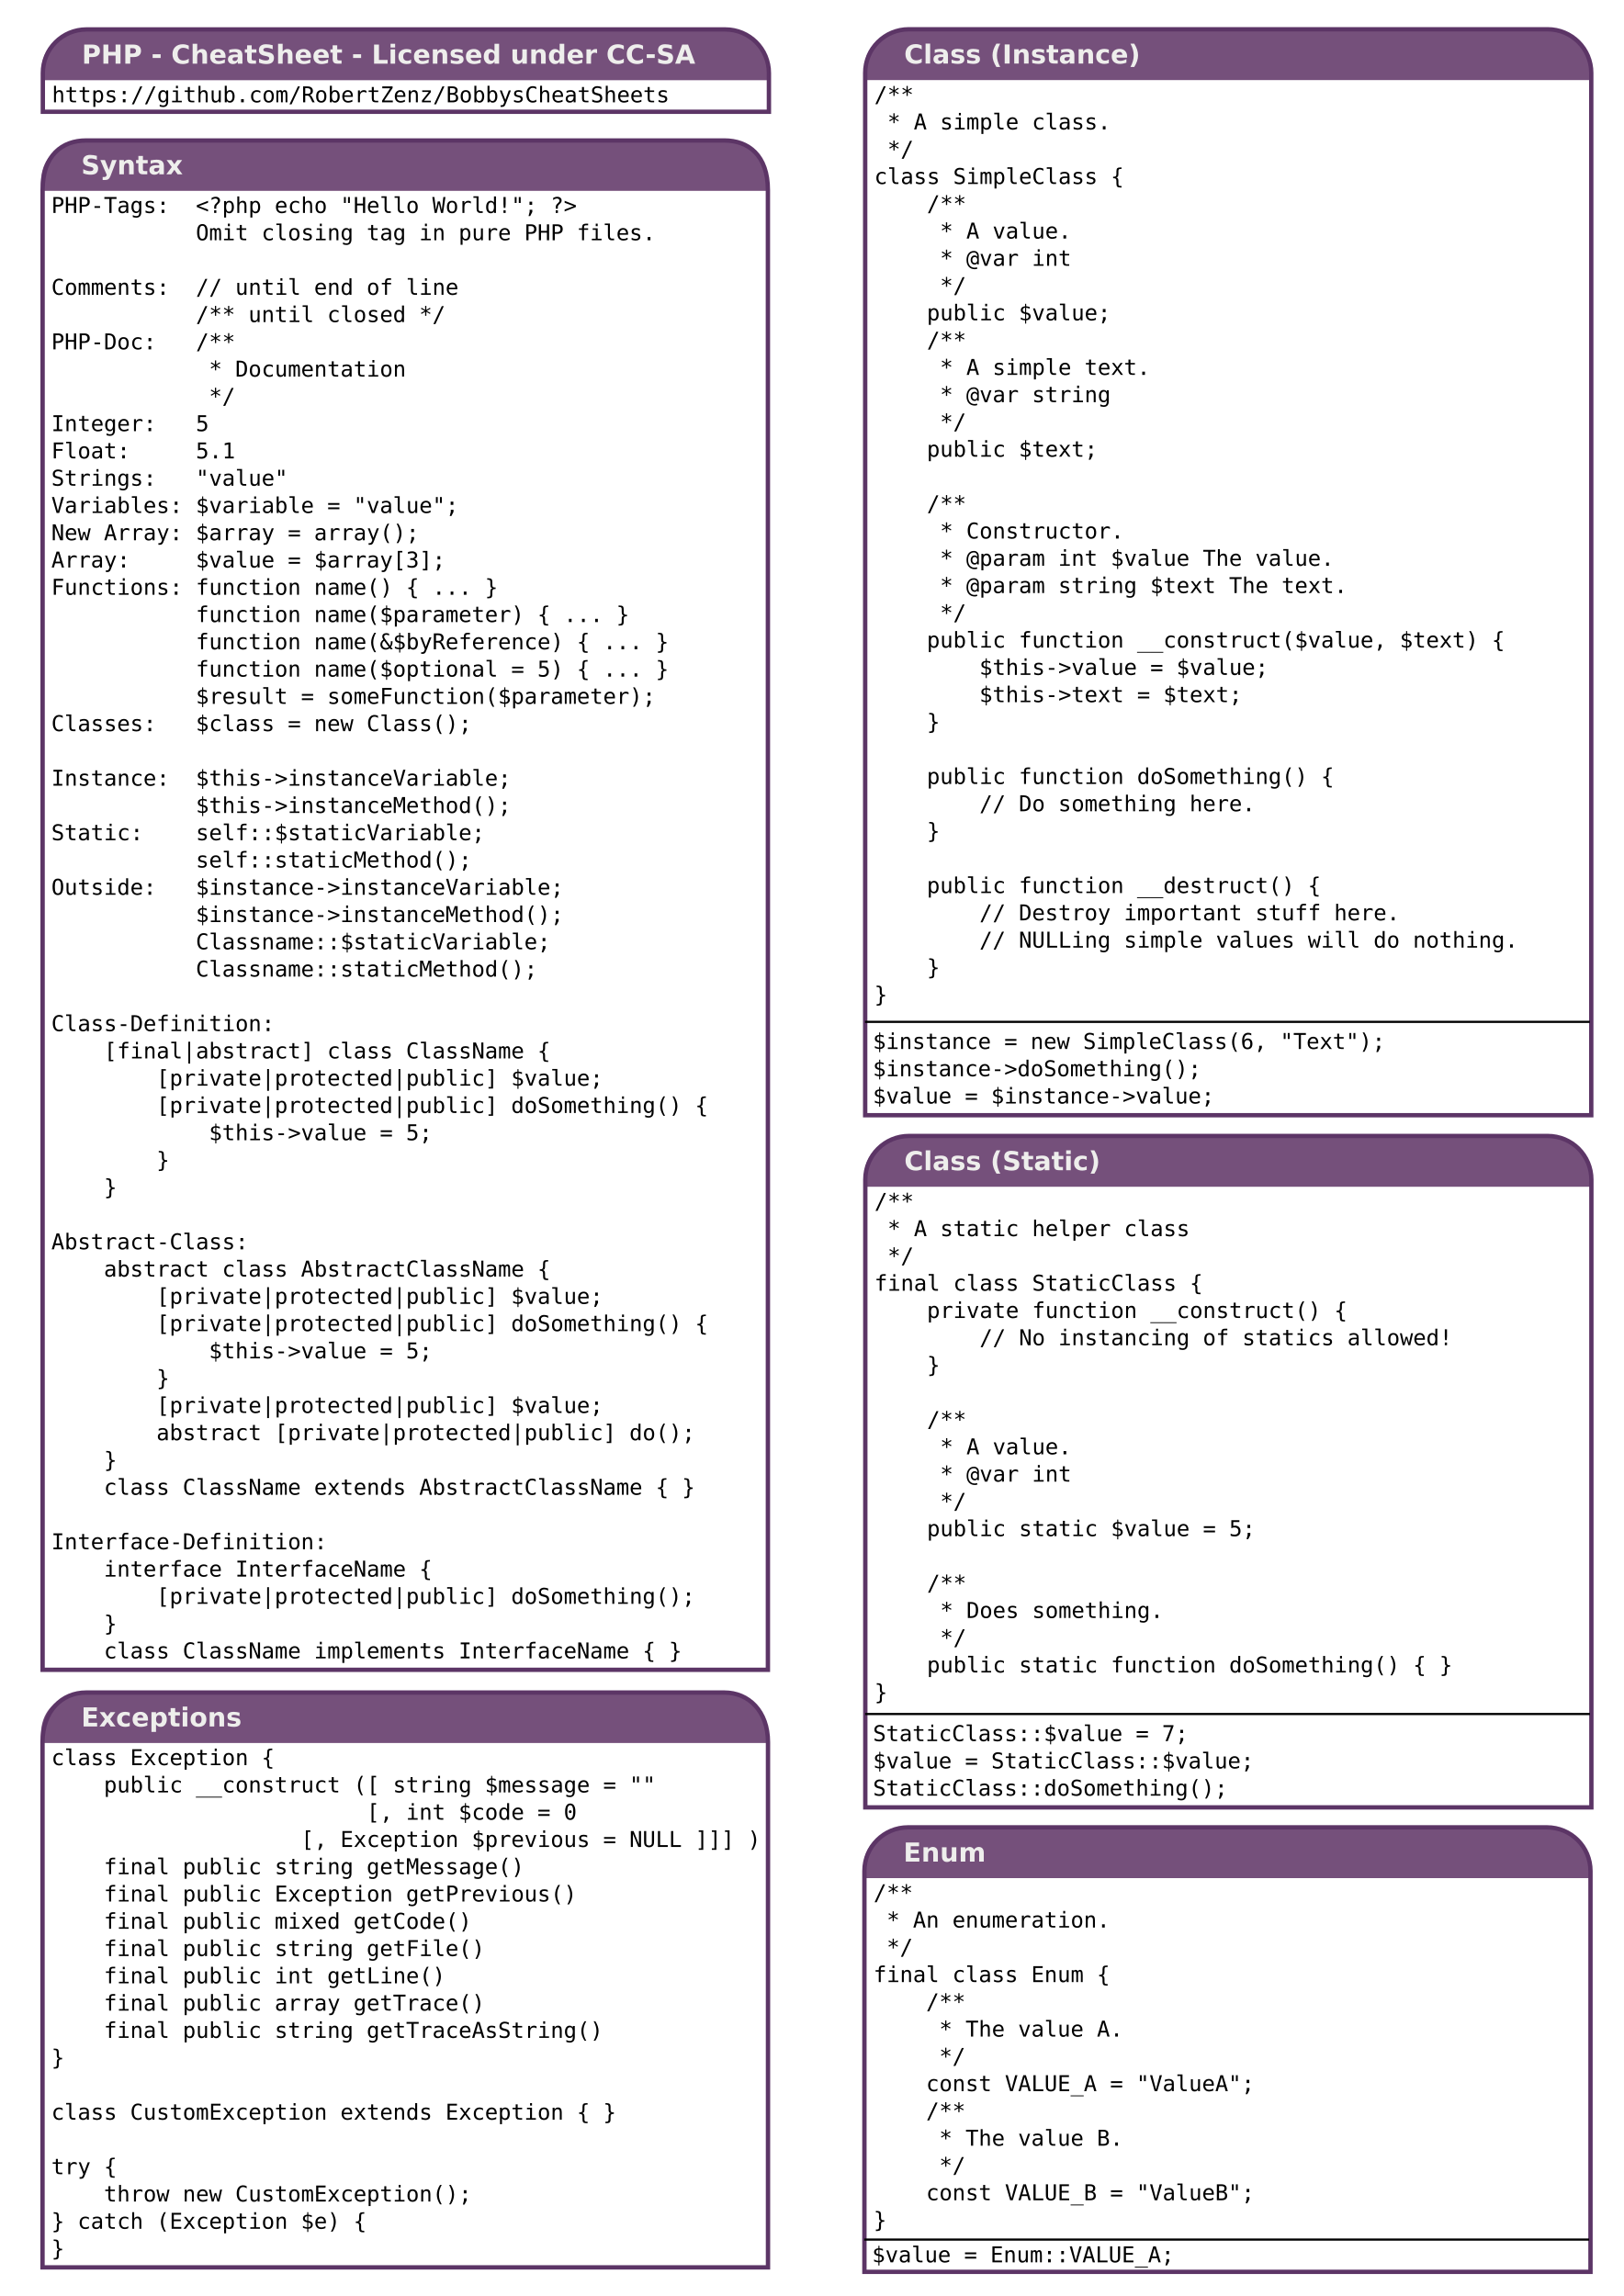
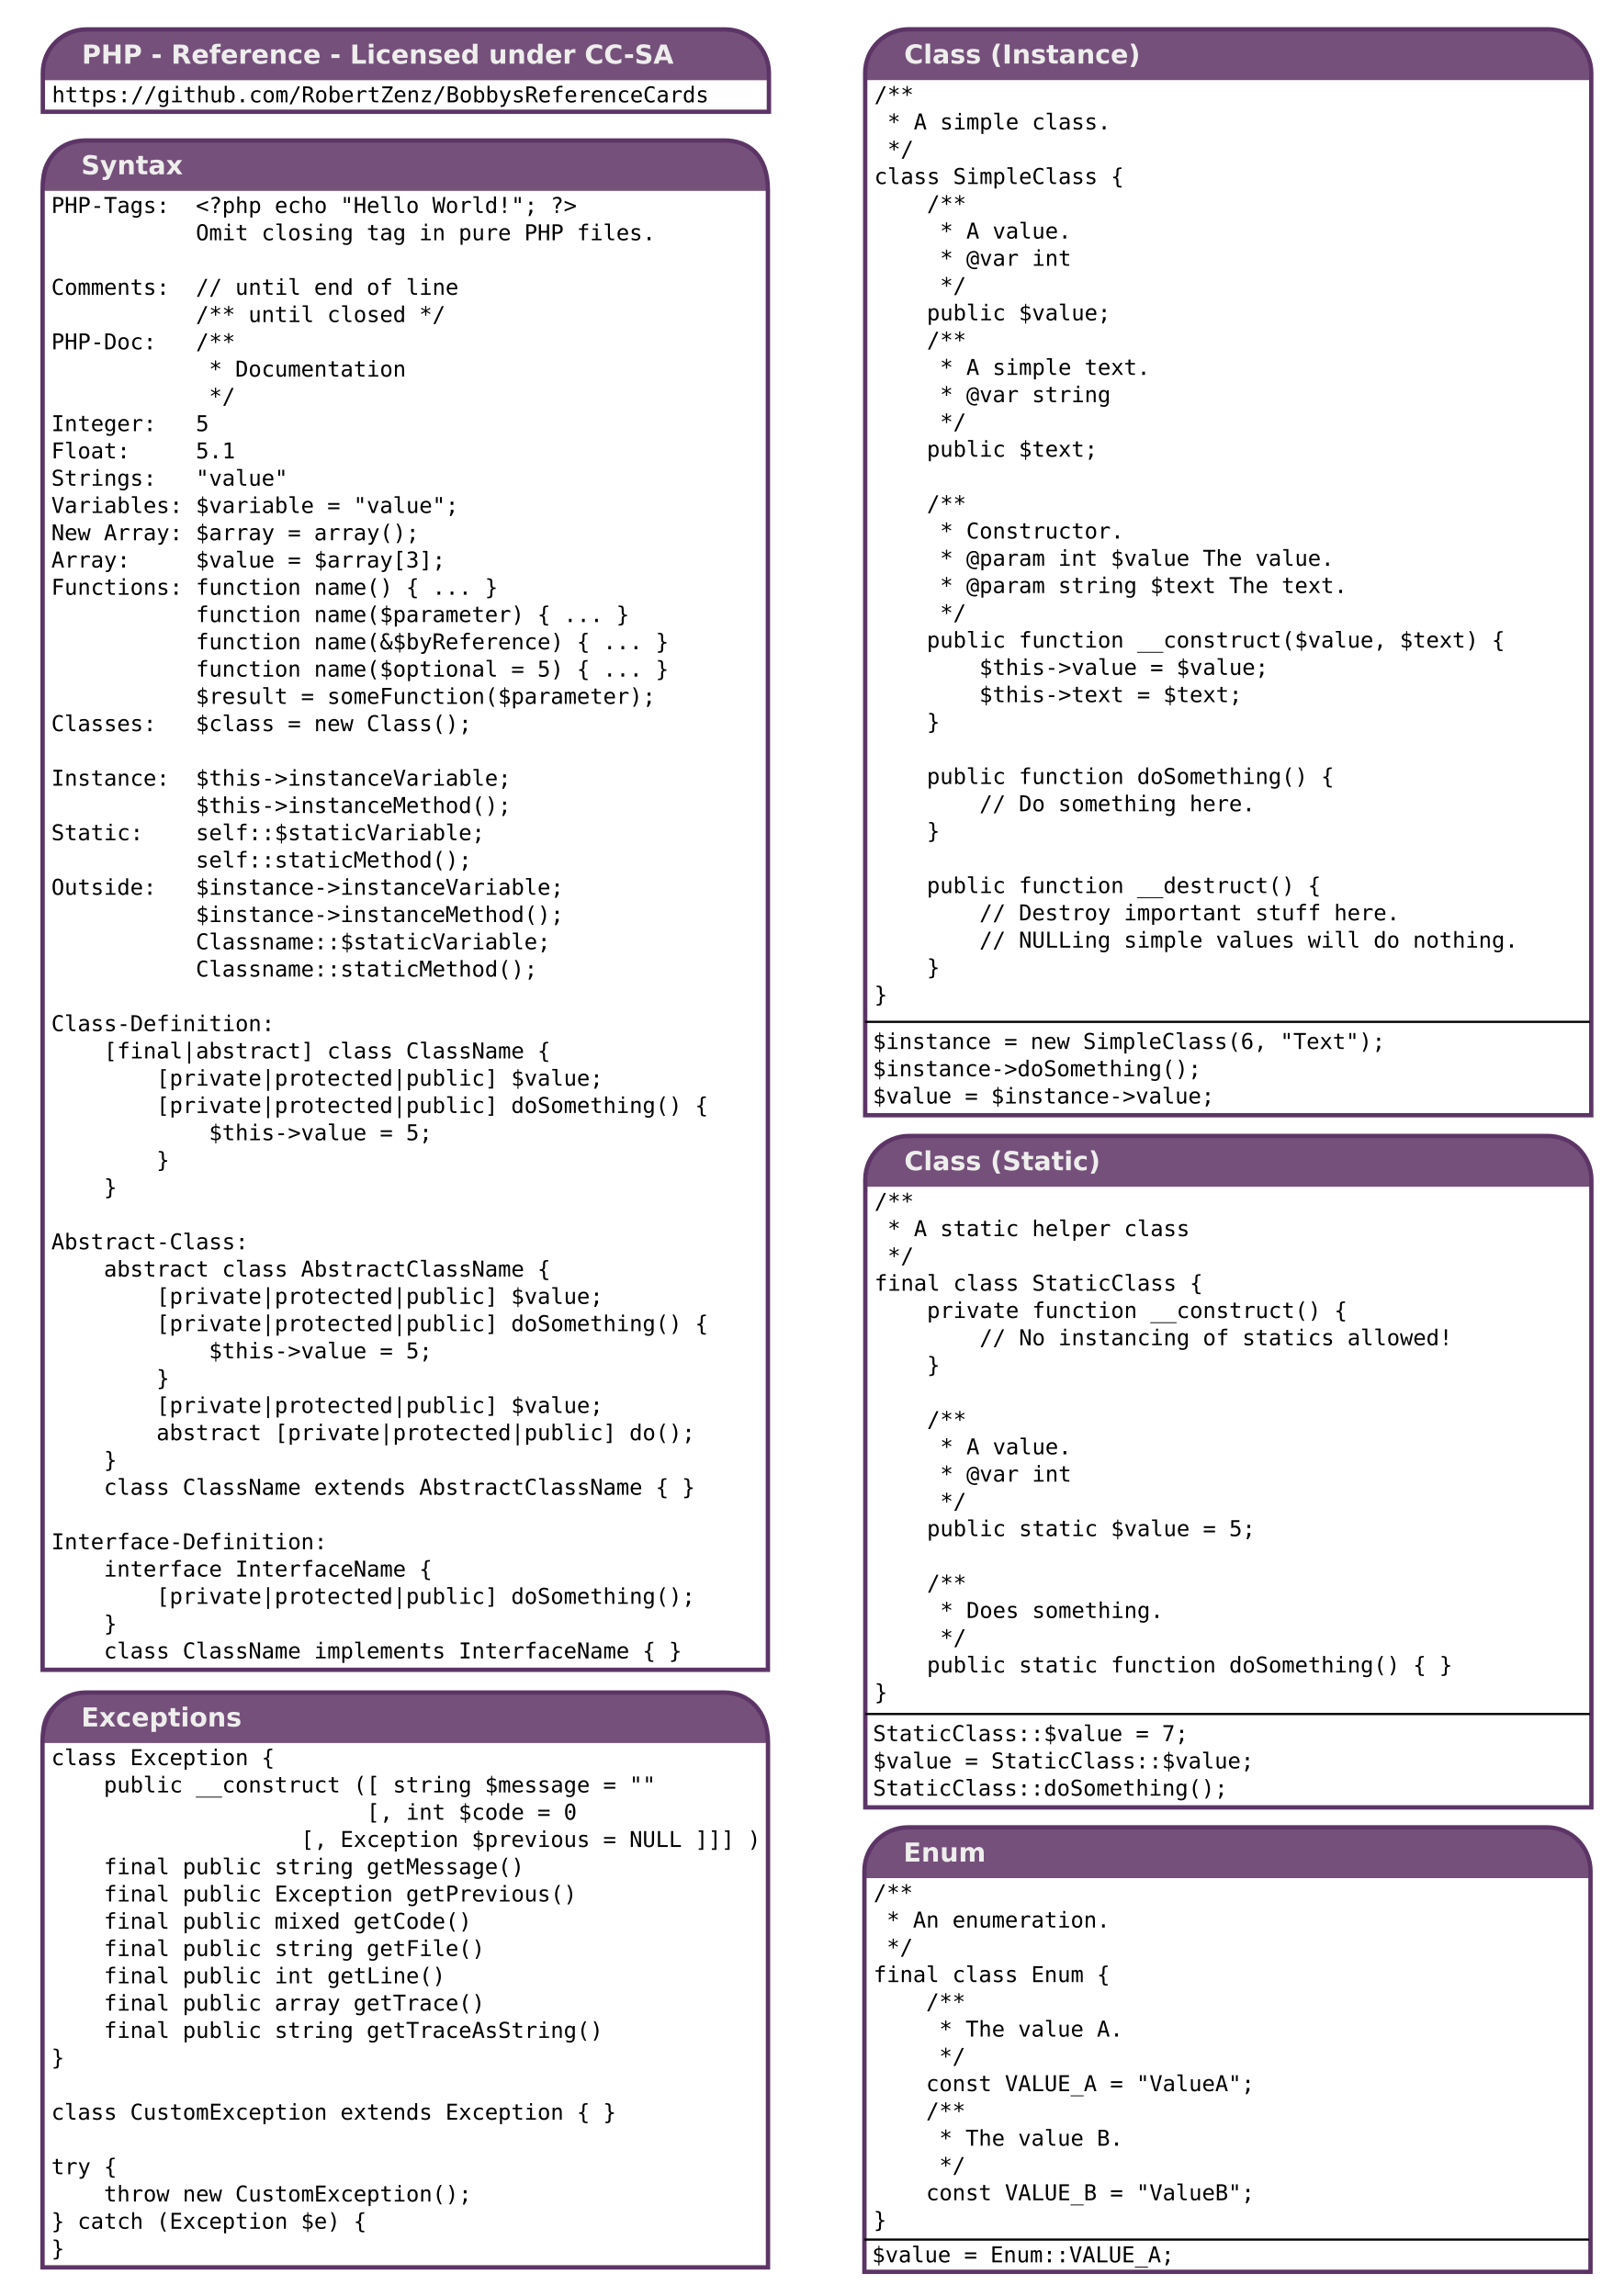
<svg xmlns="http://www.w3.org/2000/svg" width="744.094" height="1052.362" id="svg2" version="1.1">
  <defs id="defs4" />
  <g id="layer1">
    <path style="fill:#75507b;fill-opacity:1;stroke:none" d="m 396.162,36.694 333.35,0 c 0,0 0.26,-23.739 -20.953,-23.739 -21.213,0 -290.73,0.209 -290.73,0.209 0,0 -24.698,0.296 -21.668,23.529 z" id="path3763" />
    <path style="fill:none;stroke:#5c3566;stroke-width:2;stroke-linecap:round;stroke-linejoin:miter;stroke-miterlimit:4;stroke-opacity:1;stroke-dasharray:none" d="m 416.486,13.42 292.741,0 c 11.08,0 20,8.92 20,20 l 0,477.741 -332.741,0 0,-477.741 c 0,-11.08 8.92,-20 20,-20 z" id="rect2987" />
    <text xml:space="preserve" style="font-size:40px;font-style:normal;font-weight:normal;line-height:125%;letter-spacing:0px;word-spacing:0px;fill:#eeeeec;fill-opacity:1;stroke:none;font-family:Sans" x="414.345" y="29.118" id="text3759">
      <tspan id="tspan3761" x="414.345" y="29.118" style="font-size:12px;font-style:normal;font-variant:normal;font-weight:bold;font-stretch:normal;fill:#eeeeec;font-family:DejaVu Sans;-inkscape-font-specification:DejaVu Sans Bold">Class (Instance)</tspan>
    </text>
    <text xml:space="preserve" style="font-size:10px;font-style:normal;font-variant:normal;font-weight:normal;font-stretch:normal;line-height:125%;letter-spacing:0px;word-spacing:0px;fill:#000000;fill-opacity:1;stroke:none;font-family:Droid Sans Mono;-inkscape-font-specification:Droid Sans Mono" x="400.66" y="46.834" id="text3765">
      <tspan x="400.66" y="46.834" id="tspan3841" style="-inkscape-font-specification:DejaVu Sans Mono;font-family:DejaVu Sans Mono;font-weight:normal;font-style:normal;font-stretch:normal;font-variant:normal">/**</tspan>
      <tspan x="400.66" y="59.334" id="tspan4147" style="-inkscape-font-specification:DejaVu Sans Mono;font-family:DejaVu Sans Mono;font-weight:normal;font-style:normal;font-stretch:normal;font-variant:normal"> * A simple class.</tspan>
      <tspan x="400.66" y="71.834" id="tspan4149" style="-inkscape-font-specification:DejaVu Sans Mono;font-family:DejaVu Sans Mono;font-weight:normal;font-style:normal;font-stretch:normal;font-variant:normal"> */</tspan>
      <tspan x="400.66" y="84.334" id="tspan4151" style="-inkscape-font-specification:DejaVu Sans Mono;font-family:DejaVu Sans Mono;font-weight:normal;font-style:normal;font-stretch:normal;font-variant:normal">class SimpleClass {</tspan>
      <tspan x="400.66" y="96.834" id="tspan4153" style="-inkscape-font-specification:DejaVu Sans Mono;font-family:DejaVu Sans Mono;font-weight:normal;font-style:normal;font-stretch:normal;font-variant:normal">    /**</tspan>
      <tspan x="400.66" y="109.334" id="tspan4155" style="-inkscape-font-specification:DejaVu Sans Mono;font-family:DejaVu Sans Mono;font-weight:normal;font-style:normal;font-stretch:normal;font-variant:normal">     * A value.</tspan>
      <tspan x="400.66" y="121.834" id="tspan4157" style="-inkscape-font-specification:DejaVu Sans Mono;font-family:DejaVu Sans Mono;font-weight:normal;font-style:normal;font-stretch:normal;font-variant:normal">     * @var int</tspan>
      <tspan x="400.66" y="134.334" id="tspan4159" style="-inkscape-font-specification:DejaVu Sans Mono;font-family:DejaVu Sans Mono;font-weight:normal;font-style:normal;font-stretch:normal;font-variant:normal">     */</tspan>
      <tspan x="400.66" y="146.834" id="tspan4161" style="-inkscape-font-specification:DejaVu Sans Mono;font-family:DejaVu Sans Mono;font-weight:normal;font-style:normal;font-stretch:normal;font-variant:normal">    public $value;</tspan>
      <tspan x="400.66" y="159.334" id="tspan4163" style="-inkscape-font-specification:DejaVu Sans Mono;font-family:DejaVu Sans Mono;font-weight:normal;font-style:normal;font-stretch:normal;font-variant:normal">    /**</tspan>
      <tspan x="400.66" y="171.834" id="tspan4165" style="-inkscape-font-specification:DejaVu Sans Mono;font-family:DejaVu Sans Mono;font-weight:normal;font-style:normal;font-stretch:normal;font-variant:normal">     * A simple text.</tspan>
      <tspan x="400.66" y="184.334" id="tspan4167" style="-inkscape-font-specification:DejaVu Sans Mono;font-family:DejaVu Sans Mono;font-weight:normal;font-style:normal;font-stretch:normal;font-variant:normal">     * @var string</tspan>
      <tspan x="400.66" y="196.834" id="tspan4169" style="-inkscape-font-specification:DejaVu Sans Mono;font-family:DejaVu Sans Mono;font-weight:normal;font-style:normal;font-stretch:normal;font-variant:normal">     */</tspan>
      <tspan x="400.66" y="209.334" id="tspan4171" style="-inkscape-font-specification:DejaVu Sans Mono;font-family:DejaVu Sans Mono;font-weight:normal;font-style:normal;font-stretch:normal;font-variant:normal">    public $text;</tspan>
      <tspan x="400.66" y="221.834" id="tspan4173" style="-inkscape-font-specification:DejaVu Sans Mono;font-family:DejaVu Sans Mono;font-weight:normal;font-style:normal;font-stretch:normal;font-variant:normal" />
      <tspan x="400.66" y="234.334" id="tspan4175" style="-inkscape-font-specification:DejaVu Sans Mono;font-family:DejaVu Sans Mono;font-weight:normal;font-style:normal;font-stretch:normal;font-variant:normal">    /**</tspan>
      <tspan x="400.66" y="246.834" id="tspan4177" style="-inkscape-font-specification:DejaVu Sans Mono;font-family:DejaVu Sans Mono;font-weight:normal;font-style:normal;font-stretch:normal;font-variant:normal">     * Constructor.</tspan>
      <tspan x="400.66" y="259.334" id="tspan4179" style="-inkscape-font-specification:DejaVu Sans Mono;font-family:DejaVu Sans Mono;font-weight:normal;font-style:normal;font-stretch:normal;font-variant:normal">     * @param int $value The value.</tspan>
      <tspan x="400.66" y="271.834" id="tspan4181" style="-inkscape-font-specification:DejaVu Sans Mono;font-family:DejaVu Sans Mono;font-weight:normal;font-style:normal;font-stretch:normal;font-variant:normal">     * @param string $text The text.</tspan>
      <tspan x="400.66" y="284.334" id="tspan4183" style="-inkscape-font-specification:DejaVu Sans Mono;font-family:DejaVu Sans Mono;font-weight:normal;font-style:normal;font-stretch:normal;font-variant:normal">     */</tspan>
      <tspan x="400.66" y="296.834" id="tspan4185" style="-inkscape-font-specification:DejaVu Sans Mono;font-family:DejaVu Sans Mono;font-weight:normal;font-style:normal;font-stretch:normal;font-variant:normal">    public function __construct($value, $text) {</tspan>
      <tspan x="400.66" y="309.334" id="tspan4187" style="-inkscape-font-specification:DejaVu Sans Mono;font-family:DejaVu Sans Mono;font-weight:normal;font-style:normal;font-stretch:normal;font-variant:normal">        $this-&gt;value = $value;</tspan>
      <tspan x="400.66" y="321.834" id="tspan4189" style="-inkscape-font-specification:DejaVu Sans Mono;font-family:DejaVu Sans Mono;font-weight:normal;font-style:normal;font-stretch:normal;font-variant:normal">        $this-&gt;text = $text;</tspan>
      <tspan x="400.66" y="334.334" id="tspan4191" style="-inkscape-font-specification:DejaVu Sans Mono;font-family:DejaVu Sans Mono;font-weight:normal;font-style:normal;font-stretch:normal;font-variant:normal">    }</tspan>
      <tspan x="400.66" y="346.834" id="tspan4193" style="-inkscape-font-specification:DejaVu Sans Mono;font-family:DejaVu Sans Mono;font-weight:normal;font-style:normal;font-stretch:normal;font-variant:normal" />
      <tspan x="400.66" y="359.334" id="tspan4195" style="-inkscape-font-specification:DejaVu Sans Mono;font-family:DejaVu Sans Mono;font-weight:normal;font-style:normal;font-stretch:normal;font-variant:normal">    public function doSomething() {</tspan>
      <tspan x="400.66" y="371.834" id="tspan4197" style="-inkscape-font-specification:DejaVu Sans Mono;font-family:DejaVu Sans Mono;font-weight:normal;font-style:normal;font-stretch:normal;font-variant:normal">        // Do something here.</tspan>
      <tspan x="400.66" y="384.334" id="tspan4199" style="-inkscape-font-specification:DejaVu Sans Mono;font-family:DejaVu Sans Mono;font-weight:normal;font-style:normal;font-stretch:normal;font-variant:normal">    }</tspan>
      <tspan x="400.66" y="396.834" id="tspan4201" style="-inkscape-font-specification:DejaVu Sans Mono;font-family:DejaVu Sans Mono;font-weight:normal;font-style:normal;font-stretch:normal;font-variant:normal" />
      <tspan x="400.66" y="409.334" id="tspan4203" style="-inkscape-font-specification:DejaVu Sans Mono;font-family:DejaVu Sans Mono;font-weight:normal;font-style:normal;font-stretch:normal;font-variant:normal">    public function __destruct() {</tspan>
      <tspan x="400.66" y="421.834" id="tspan4205" style="-inkscape-font-specification:DejaVu Sans Mono;font-family:DejaVu Sans Mono;font-weight:normal;font-style:normal;font-stretch:normal;font-variant:normal">        // Destroy important stuff here.</tspan>
      <tspan x="400.66" y="434.334" id="tspan4207" style="-inkscape-font-specification:DejaVu Sans Mono;font-family:DejaVu Sans Mono;font-weight:normal;font-style:normal;font-stretch:normal;font-variant:normal">        // NULLing simple values will do nothing.</tspan>
      <tspan x="400.66" y="446.834" id="tspan4209" style="-inkscape-font-specification:DejaVu Sans Mono;font-family:DejaVu Sans Mono;font-weight:normal;font-style:normal;font-stretch:normal;font-variant:normal">    }</tspan>
      <tspan x="400.66" y="459.334" id="tspan4211" style="-inkscape-font-specification:DejaVu Sans Mono;font-family:DejaVu Sans Mono;font-weight:normal;font-style:normal;font-stretch:normal;font-variant:normal">}</tspan>
    </text>
    <text xml:space="preserve" style="font-size:10px;font-style:normal;font-variant:normal;font-weight:normal;font-stretch:normal;line-height:125%;letter-spacing:0px;word-spacing:0px;fill:#000000;fill-opacity:1;stroke:none;font-family:Droid Sans Mono;-inkscape-font-specification:Droid Sans Mono" x="400" y="480.791" id="text4213">
      <tspan id="tspan4215" x="400" y="480.791" style="-inkscape-font-specification:DejaVu Sans Mono;font-family:DejaVu Sans Mono;font-weight:normal;font-style:normal;font-stretch:normal;font-variant:normal">$instance = new SimpleClass(6, "Text");</tspan>
      <tspan x="400" y="493.291" id="tspan4217" style="-inkscape-font-specification:DejaVu Sans Mono;font-family:DejaVu Sans Mono;font-weight:normal;font-style:normal;font-stretch:normal;font-variant:normal">$instance-&gt;doSomething();</tspan>
      <tspan x="400" y="505.791" id="tspan4219" style="-inkscape-font-specification:DejaVu Sans Mono;font-family:DejaVu Sans Mono;font-weight:normal;font-style:normal;font-stretch:normal;font-variant:normal">$value = $instance-&gt;value;</tspan>
    </text>
    <path style="fill:#5c3566;stroke:#000000;stroke-width:1px;stroke-linecap:butt;stroke-linejoin:miter;stroke-opacity:1" d="m 396.429,468.362 332.143,0" id="path4223" />
    <path style="fill:#75507b;fill-opacity:1;stroke:none" d="m 396.217,543.943 333.35,0 c 0,0 0.26,-23.739 -20.953,-23.739 -21.213,0 -290.73,0.209 -290.73,0.209 0,0 -24.698,0.296 -21.668,23.529 z" id="path3763-2" />
    <path style="fill:none;stroke:#5c3566;stroke-width:2;stroke-linecap:round;stroke-linejoin:miter;stroke-miterlimit:4;stroke-opacity:1;stroke-dasharray:none" d="m 416.541,520.669 292.741,0 c 11.08,0 20,8.92 20,20 l 0,287.741 -332.741,0 0,-287.741 c 0,-11.08 8.92,-20 20,-20 z" id="rect2987-9" />
    <text xml:space="preserve" style="font-size:40px;font-style:normal;font-weight:normal;line-height:125%;letter-spacing:0px;word-spacing:0px;fill:#eeeeec;fill-opacity:1;stroke:none;font-family:Sans" x="414.4" y="536.367" id="text3759-1">
      <tspan x="414.4" y="536.367" style="font-size:12px;font-style:normal;font-variant:normal;font-weight:bold;font-stretch:normal;fill:#eeeeec;font-family:DejaVu Sans;-inkscape-font-specification:DejaVu Sans Bold" id="tspan4393">Class (Static)</tspan>
    </text>
    <text xml:space="preserve" style="font-size:10px;font-style:normal;font-variant:normal;font-weight:normal;font-stretch:normal;line-height:125%;letter-spacing:0px;word-spacing:0px;fill:#000000;fill-opacity:1;stroke:none;font-family:Droid Sans Mono;-inkscape-font-specification:Droid Sans Mono" x="400.714" y="554.083" id="text3765-2">
      <tspan x="400.714" y="554.083" id="tspan4765" style="-inkscape-font-specification:DejaVu Sans Mono;font-family:DejaVu Sans Mono;font-weight:normal;font-style:normal;font-stretch:normal;font-variant:normal">/**</tspan>
      <tspan x="400.714" y="566.583" id="tspan4956" style="-inkscape-font-specification:DejaVu Sans Mono;font-family:DejaVu Sans Mono;font-weight:normal;font-style:normal;font-stretch:normal;font-variant:normal"> * A static helper class</tspan>
      <tspan x="400.714" y="579.083" id="tspan4958" style="-inkscape-font-specification:DejaVu Sans Mono;font-family:DejaVu Sans Mono;font-weight:normal;font-style:normal;font-stretch:normal;font-variant:normal"> */</tspan>
      <tspan x="400.714" y="591.583" id="tspan4960" style="-inkscape-font-specification:DejaVu Sans Mono;font-family:DejaVu Sans Mono;font-weight:normal;font-style:normal;font-stretch:normal;font-variant:normal">final class StaticClass {</tspan>
      <tspan x="400.714" y="604.083" id="tspan4962" style="-inkscape-font-specification:DejaVu Sans Mono;font-family:DejaVu Sans Mono;font-weight:normal;font-style:normal;font-stretch:normal;font-variant:normal">    private function __construct() {</tspan>
      <tspan x="400.714" y="616.583" id="tspan4964" style="-inkscape-font-specification:DejaVu Sans Mono;font-family:DejaVu Sans Mono;font-weight:normal;font-style:normal;font-stretch:normal;font-variant:normal">        // No instancing of statics allowed!</tspan>
      <tspan x="400.714" y="629.083" id="tspan4966" style="-inkscape-font-specification:DejaVu Sans Mono;font-family:DejaVu Sans Mono;font-weight:normal;font-style:normal;font-stretch:normal;font-variant:normal">    }</tspan>
      <tspan x="400.714" y="641.583" id="tspan4968" style="-inkscape-font-specification:DejaVu Sans Mono;font-family:DejaVu Sans Mono;font-weight:normal;font-style:normal;font-stretch:normal;font-variant:normal" />
      <tspan x="400.714" y="654.083" id="tspan4970" style="-inkscape-font-specification:DejaVu Sans Mono;font-family:DejaVu Sans Mono;font-weight:normal;font-style:normal;font-stretch:normal;font-variant:normal">    /**</tspan>
      <tspan x="400.714" y="666.583" id="tspan4972" style="-inkscape-font-specification:DejaVu Sans Mono;font-family:DejaVu Sans Mono;font-weight:normal;font-style:normal;font-stretch:normal;font-variant:normal">     * A value.</tspan>
      <tspan x="400.714" y="679.083" id="tspan4974" style="-inkscape-font-specification:DejaVu Sans Mono;font-family:DejaVu Sans Mono;font-weight:normal;font-style:normal;font-stretch:normal;font-variant:normal">     * @var int</tspan>
      <tspan x="400.714" y="691.583" id="tspan4976" style="-inkscape-font-specification:DejaVu Sans Mono;font-family:DejaVu Sans Mono;font-weight:normal;font-style:normal;font-stretch:normal;font-variant:normal">     */</tspan>
      <tspan x="400.714" y="704.083" id="tspan4978" style="-inkscape-font-specification:DejaVu Sans Mono;font-family:DejaVu Sans Mono;font-weight:normal;font-style:normal;font-stretch:normal;font-variant:normal">    public static $value = 5;</tspan>
      <tspan x="400.714" y="716.583" id="tspan4980" style="-inkscape-font-specification:DejaVu Sans Mono;font-family:DejaVu Sans Mono;font-weight:normal;font-style:normal;font-stretch:normal;font-variant:normal" />
      <tspan x="400.714" y="729.083" id="tspan4982" style="-inkscape-font-specification:DejaVu Sans Mono;font-family:DejaVu Sans Mono;font-weight:normal;font-style:normal;font-stretch:normal;font-variant:normal">    /**</tspan>
      <tspan x="400.714" y="741.583" id="tspan4984" style="-inkscape-font-specification:DejaVu Sans Mono;font-family:DejaVu Sans Mono;font-weight:normal;font-style:normal;font-stretch:normal;font-variant:normal">     * Does something.</tspan>
      <tspan x="400.714" y="754.083" id="tspan4986" style="-inkscape-font-specification:DejaVu Sans Mono;font-family:DejaVu Sans Mono;font-weight:normal;font-style:normal;font-stretch:normal;font-variant:normal">     */</tspan>
      <tspan x="400.714" y="766.583" id="tspan4988" style="-inkscape-font-specification:DejaVu Sans Mono;font-family:DejaVu Sans Mono;font-weight:normal;font-style:normal;font-stretch:normal;font-variant:normal">    public static function doSomething() { }</tspan>
      <tspan x="400.714" y="779.083" id="tspan4990" style="-inkscape-font-specification:DejaVu Sans Mono;font-family:DejaVu Sans Mono;font-weight:normal;font-style:normal;font-stretch:normal;font-variant:normal">}</tspan>
    </text>
    <text xml:space="preserve" style="font-size:10px;font-style:normal;font-variant:normal;font-weight:normal;font-stretch:normal;line-height:125%;letter-spacing:0px;word-spacing:0px;fill:#000000;fill-opacity:1;stroke:none;font-family:Droid Sans Mono;-inkscape-font-specification:Droid Sans Mono" x="400.054" y="798.04" id="text4213-5">
      <tspan x="400.054" y="798.04" id="tspan4219-9" style="-inkscape-font-specification:DejaVu Sans Mono;font-family:DejaVu Sans Mono;font-weight:normal;font-style:normal;font-stretch:normal;font-variant:normal">StaticClass::$value = 7;</tspan>
      <tspan x="400.054" y="810.54" id="tspan4997" style="-inkscape-font-specification:DejaVu Sans Mono;font-family:DejaVu Sans Mono;font-weight:normal;font-style:normal;font-stretch:normal;font-variant:normal">$value = StaticClass::$value;</tspan>
      <tspan x="400.054" y="823.04" id="tspan4999" style="-inkscape-font-specification:DejaVu Sans Mono;font-family:DejaVu Sans Mono;font-weight:normal;font-style:normal;font-stretch:normal;font-variant:normal">StaticClass::doSomething();</tspan>
    </text>
    <path style="fill:#5c3566;stroke:#000000;stroke-width:1px;stroke-linecap:butt;stroke-linejoin:miter;stroke-opacity:1" d="m 396.483,785.611 332.143,0" id="path4223-7" />
    <path style="fill:#75507b;fill-opacity:1;stroke:none" d="m 395.809,860.833 333.35,0 c 0,0 0.26,-23.739 -20.953,-23.739 -21.213,0 -290.73,0.209 -290.73,0.209 0,0 -24.698,0.296 -21.668,23.529 z" id="path3763-2-6" />
    <path style="fill:none;stroke:#5c3566;stroke-width:2;stroke-linecap:round;stroke-linejoin:miter;stroke-miterlimit:4;stroke-opacity:1;stroke-dasharray:none" d="m 416.133,837.559 292.741,0 c 11.08,0 20,8.92 20,20 l 0,183.741 -332.741,0 0,-183.741 c 0,-11.08 8.92,-20 20,-20 z" id="rect2987-9-8" />
    <text xml:space="preserve" style="font-size:40px;font-style:normal;font-weight:normal;line-height:125%;letter-spacing:0px;word-spacing:0px;fill:#eeeeec;fill-opacity:1;stroke:none;font-family:Sans" x="413.992" y="853.257" id="text3759-1-6">
      <tspan x="413.992" y="853.257" style="font-size:12px;font-style:normal;font-variant:normal;font-weight:bold;font-stretch:normal;fill:#eeeeec;font-family:DejaVu Sans;-inkscape-font-specification:DejaVu Sans Bold" id="tspan4393-9">Enum</tspan>
    </text>
    <text xml:space="preserve" style="font-size:10px;font-style:normal;font-variant:normal;font-weight:normal;font-stretch:normal;line-height:125%;letter-spacing:0px;word-spacing:0px;fill:#000000;fill-opacity:1;stroke:none;font-family:Droid Sans Mono;-inkscape-font-specification:Droid Sans Mono" x="400.307" y="870.973" id="text3765-2-9">
      <tspan x="400.307" y="870.973" id="tspan5314" style="-inkscape-font-specification:DejaVu Sans Mono;font-family:DejaVu Sans Mono;font-weight:normal;font-style:normal;font-stretch:normal;font-variant:normal">/**</tspan>
      <tspan x="400.307" y="883.473" id="tspan5406" style="-inkscape-font-specification:DejaVu Sans Mono;font-family:DejaVu Sans Mono;font-weight:normal;font-style:normal;font-stretch:normal;font-variant:normal"> * An enumeration.</tspan>
      <tspan x="400.307" y="895.973" id="tspan5408" style="-inkscape-font-specification:DejaVu Sans Mono;font-family:DejaVu Sans Mono;font-weight:normal;font-style:normal;font-stretch:normal;font-variant:normal"> */</tspan>
      <tspan x="400.307" y="908.473" id="tspan5410" style="-inkscape-font-specification:DejaVu Sans Mono;font-family:DejaVu Sans Mono;font-weight:normal;font-style:normal;font-stretch:normal;font-variant:normal">final class Enum {</tspan>
      <tspan x="400.307" y="920.973" id="tspan5412" style="-inkscape-font-specification:DejaVu Sans Mono;font-family:DejaVu Sans Mono;font-weight:normal;font-style:normal;font-stretch:normal;font-variant:normal">    /**</tspan>
      <tspan x="400.307" y="933.473" id="tspan5414" style="-inkscape-font-specification:DejaVu Sans Mono;font-family:DejaVu Sans Mono;font-weight:normal;font-style:normal;font-stretch:normal;font-variant:normal">     * The value A.</tspan>
      <tspan x="400.307" y="945.973" id="tspan5416" style="-inkscape-font-specification:DejaVu Sans Mono;font-family:DejaVu Sans Mono;font-weight:normal;font-style:normal;font-stretch:normal;font-variant:normal">     */</tspan>
      <tspan x="400.307" y="958.473" id="tspan5418" style="-inkscape-font-specification:DejaVu Sans Mono;font-family:DejaVu Sans Mono;font-weight:normal;font-style:normal;font-stretch:normal;font-variant:normal">    const VALUE_A = "ValueA";</tspan>
      <tspan x="400.307" y="970.973" id="tspan5420" style="-inkscape-font-specification:DejaVu Sans Mono;font-family:DejaVu Sans Mono;font-weight:normal;font-style:normal;font-stretch:normal;font-variant:normal">    /**</tspan>
      <tspan x="400.307" y="983.473" id="tspan5422" style="-inkscape-font-specification:DejaVu Sans Mono;font-family:DejaVu Sans Mono;font-weight:normal;font-style:normal;font-stretch:normal;font-variant:normal">     * The value B.</tspan>
      <tspan x="400.307" y="995.973" id="tspan5424" style="-inkscape-font-specification:DejaVu Sans Mono;font-family:DejaVu Sans Mono;font-weight:normal;font-style:normal;font-stretch:normal;font-variant:normal">     */</tspan>
      <tspan x="400.307" y="1008.473" id="tspan5426" style="-inkscape-font-specification:DejaVu Sans Mono;font-family:DejaVu Sans Mono;font-weight:normal;font-style:normal;font-stretch:normal;font-variant:normal">    const VALUE_B = "ValueB";</tspan>
      <tspan x="400.307" y="1020.973" id="tspan5428" style="-inkscape-font-specification:DejaVu Sans Mono;font-family:DejaVu Sans Mono;font-weight:normal;font-style:normal;font-stretch:normal;font-variant:normal">}</tspan>
    </text>
    <text xml:space="preserve" style="font-size:10px;font-style:normal;font-variant:normal;font-weight:normal;font-stretch:normal;line-height:125%;letter-spacing:0px;word-spacing:0px;fill:#000000;fill-opacity:1;stroke:none;font-family:Droid Sans Mono;-inkscape-font-specification:Droid Sans Mono" x="399.647" y="1036.93" id="text4213-5-2">
      <tspan x="399.647" y="1036.93" id="tspan4999-1" style="-inkscape-font-specification:DejaVu Sans Mono;font-family:DejaVu Sans Mono;font-weight:normal;font-style:normal;font-stretch:normal;font-variant:normal">$value = Enum::VALUE_A;</tspan>
    </text>
    <path style="fill:#5c3566;stroke:#000000;stroke-width:1px;stroke-linecap:butt;stroke-linejoin:miter;stroke-opacity:1" d="m 396.075,1026.501 332.143,0" id="path4223-7-7" />
    <path style="fill:#75507b;fill-opacity:1;stroke:none" d="m 19.305,36.766 333.35,0 c 0,0 0.26,-23.739 -20.953,-23.739 -21.213,0 -290.73,0.209 -290.73,0.209 0,0 -24.698,0.296 -21.668,23.529 z" id="path3763-5" />
    <path style="fill:none;stroke:#5c3566;stroke-width:2;stroke-linecap:round;stroke-linejoin:miter;stroke-miterlimit:4;stroke-opacity:1;stroke-dasharray:none" d="m 39.629,13.491 292.741,0 c 11.08,0 20,8.92 20,20 l 0,17.741 -332.741,0 0,-17.741 c 0,-11.08 8.92,-20 20,-20 z" id="rect2987-0" />
    <text xml:space="preserve" style="font-size:40px;font-style:normal;font-weight:normal;line-height:125%;letter-spacing:0px;word-spacing:0px;fill:#eeeeec;fill-opacity:1;stroke:none;font-family:Sans" x="37.488" y="29.19" id="text3759-3">
-       <tspan id="tspan3761-6" x="37.488" y="29.19" style="font-size:12px;font-style:normal;font-variant:normal;font-weight:bold;font-stretch:normal;fill:#eeeeec;font-family:DejaVu Sans;-inkscape-font-specification:DejaVu Sans Bold">PHP - CheatSheet - Licensed under CC-SA</tspan>
+       <tspan id="tspan3761-6" x="37.488" y="29.19" style="font-size:12px;font-style:normal;font-variant:normal;font-weight:bold;font-stretch:normal;fill:#eeeeec;font-family:DejaVu Sans;-inkscape-font-specification:DejaVu Sans Bold">PHP - Reference - Licensed under CC-SA</tspan>
    </text>
    <text xml:space="preserve" style="font-size:10px;font-style:normal;font-variant:normal;font-weight:normal;font-stretch:normal;line-height:125%;letter-spacing:0px;word-spacing:0px;fill:#000000;fill-opacity:1;stroke:none;font-family:Droid Sans Mono;-inkscape-font-specification:Droid Sans Mono" x="23.803" y="46.906" id="text3765-8">
-       <tspan x="23.803" y="46.906" id="tspan4211-6" style="-inkscape-font-specification:DejaVu Sans Mono;font-family:DejaVu Sans Mono;font-weight:normal;font-style:normal;font-stretch:normal;font-variant:normal">https://github.com/RobertZenz/BobbysCheatSheets</tspan>
+       <tspan x="23.803" y="46.906" id="tspan4211-6" style="font-style:normal;font-variant:normal;font-weight:normal;font-stretch:normal;font-family:DejaVu Sans Mono;-inkscape-font-specification:DejaVu Sans Mono">https://github.com/RobertZenz/BobbysReferenceCards</tspan>
    </text>
    <path style="fill:#75507b;fill-opacity:1;stroke:none" d="m 19.02,87.48 333.35,0 c 0,0 0.26,-23.739 -20.953,-23.739 -21.213,0 -290.73,0.209 -290.73,0.209 0,0 -24.698,0.296 -21.668,23.529 z" id="path3763-5-7" />
    <path style="fill:none;stroke:#5c3566;stroke-width:2;stroke-linecap:round;stroke-linejoin:miter;stroke-miterlimit:4;stroke-opacity:1;stroke-dasharray:none" d="m 39.502,64.385 292.425,0 c 11.068,0 19.978,6.819 19.978,22.743 l 0,678.211 -332.382,0 0,-678.211 c 0,-15.924 8.91,-22.743 19.978,-22.743 z" id="rect2987-0-2" />
    <text xml:space="preserve" style="font-size:40px;font-style:normal;font-weight:normal;line-height:125%;letter-spacing:0px;word-spacing:0px;fill:#eeeeec;fill-opacity:1;stroke:none;font-family:Sans" x="37.202" y="79.904" id="text3759-3-2">
      <tspan id="tspan3761-6-8" x="37.202" y="79.904" style="font-size:12px;font-style:normal;font-variant:normal;font-weight:bold;font-stretch:normal;fill:#eeeeec;font-family:DejaVu Sans;-inkscape-font-specification:DejaVu Sans Bold">Syntax</tspan>
    </text>
    <text xml:space="preserve" style="font-size:10px;font-style:normal;font-variant:normal;font-weight:normal;font-stretch:normal;line-height:125%;letter-spacing:0px;word-spacing:0px;fill:#000000;fill-opacity:1;stroke:none;font-family:Droid Sans Mono;-inkscape-font-specification:Droid Sans Mono" x="23.517" y="97.62" id="text3765-8-2">
      <tspan x="23.517" y="97.62" id="tspan5277" style="-inkscape-font-specification:DejaVu Sans Mono;font-family:DejaVu Sans Mono;font-weight:normal;font-style:normal;font-stretch:normal;font-variant:normal">PHP-Tags:  &lt;?php echo "Hello World!"; ?&gt;</tspan>
      <tspan x="23.517" y="110.12" id="tspan6710" style="-inkscape-font-specification:DejaVu Sans Mono;font-family:DejaVu Sans Mono;font-weight:normal;font-style:normal;font-stretch:normal;font-variant:normal">           Omit closing tag in pure PHP files.</tspan>
      <tspan x="23.517" y="122.62" id="tspan6712" style="-inkscape-font-specification:DejaVu Sans Mono;font-family:DejaVu Sans Mono;font-weight:normal;font-style:normal;font-stretch:normal;font-variant:normal" />
      <tspan x="23.517" y="135.12" id="tspan6714" style="-inkscape-font-specification:DejaVu Sans Mono;font-family:DejaVu Sans Mono;font-weight:normal;font-style:normal;font-stretch:normal;font-variant:normal">Comments:  // until end of line</tspan>
      <tspan x="23.517" y="147.62" id="tspan6716" style="-inkscape-font-specification:DejaVu Sans Mono;font-family:DejaVu Sans Mono;font-weight:normal;font-style:normal;font-stretch:normal;font-variant:normal">           /** until closed */</tspan>
      <tspan x="23.517" y="160.12" id="tspan6718" style="-inkscape-font-specification:DejaVu Sans Mono;font-family:DejaVu Sans Mono;font-weight:normal;font-style:normal;font-stretch:normal;font-variant:normal">PHP-Doc:   /**</tspan>
      <tspan x="23.517" y="172.62" id="tspan6720" style="-inkscape-font-specification:DejaVu Sans Mono;font-family:DejaVu Sans Mono;font-weight:normal;font-style:normal;font-stretch:normal;font-variant:normal">            * Documentation</tspan>
      <tspan x="23.517" y="185.12" id="tspan6722" style="-inkscape-font-specification:DejaVu Sans Mono;font-family:DejaVu Sans Mono;font-weight:normal;font-style:normal;font-stretch:normal;font-variant:normal">            */</tspan>
      <tspan x="23.517" y="197.62" id="tspan6724" style="-inkscape-font-specification:DejaVu Sans Mono;font-family:DejaVu Sans Mono;font-weight:normal;font-style:normal;font-stretch:normal;font-variant:normal">Integer:   5</tspan>
      <tspan x="23.517" y="210.12" id="tspan6726" style="-inkscape-font-specification:DejaVu Sans Mono;font-family:DejaVu Sans Mono;font-weight:normal;font-style:normal;font-stretch:normal;font-variant:normal">Float:     5.1</tspan>
      <tspan x="23.517" y="222.62" id="tspan6728" style="-inkscape-font-specification:DejaVu Sans Mono;font-family:DejaVu Sans Mono;font-weight:normal;font-style:normal;font-stretch:normal;font-variant:normal">Strings:   "value"</tspan>
      <tspan x="23.517" y="235.12" id="tspan6730" style="-inkscape-font-specification:DejaVu Sans Mono;font-family:DejaVu Sans Mono;font-weight:normal;font-style:normal;font-stretch:normal;font-variant:normal">Variables: $variable = "value";</tspan>
      <tspan x="23.517" y="247.62" id="tspan6732" style="-inkscape-font-specification:DejaVu Sans Mono;font-family:DejaVu Sans Mono;font-weight:normal;font-style:normal;font-stretch:normal;font-variant:normal">New Array: $array = array();</tspan>
      <tspan x="23.517" y="260.12" id="tspan6734" style="-inkscape-font-specification:DejaVu Sans Mono;font-family:DejaVu Sans Mono;font-weight:normal;font-style:normal;font-stretch:normal;font-variant:normal">Array:     $value = $array[3];</tspan>
      <tspan x="23.517" y="272.62" id="tspan6736" style="-inkscape-font-specification:DejaVu Sans Mono;font-family:DejaVu Sans Mono;font-weight:normal;font-style:normal;font-stretch:normal;font-variant:normal">Functions: function name() { ... }</tspan>
      <tspan x="23.517" y="285.12" id="tspan6738" style="-inkscape-font-specification:DejaVu Sans Mono;font-family:DejaVu Sans Mono;font-weight:normal;font-style:normal;font-stretch:normal;font-variant:normal">           function name($parameter) { ... }</tspan>
      <tspan x="23.517" y="297.62" id="tspan6740" style="-inkscape-font-specification:DejaVu Sans Mono;font-family:DejaVu Sans Mono;font-weight:normal;font-style:normal;font-stretch:normal;font-variant:normal">           function name(&amp;$byReference) { ... }</tspan>
      <tspan x="23.517" y="310.12" id="tspan6742" style="-inkscape-font-specification:DejaVu Sans Mono;font-family:DejaVu Sans Mono;font-weight:normal;font-style:normal;font-stretch:normal;font-variant:normal">           function name($optional = 5) { ... }</tspan>
      <tspan x="23.517" y="322.62" id="tspan6744" style="-inkscape-font-specification:DejaVu Sans Mono;font-family:DejaVu Sans Mono;font-weight:normal;font-style:normal;font-stretch:normal;font-variant:normal">           $result = someFunction($parameter);</tspan>
      <tspan x="23.517" y="335.12" id="tspan6746" style="-inkscape-font-specification:DejaVu Sans Mono;font-family:DejaVu Sans Mono;font-weight:normal;font-style:normal;font-stretch:normal;font-variant:normal">Classes:   $class = new Class();</tspan>
      <tspan x="23.517" y="347.62" id="tspan6748" style="-inkscape-font-specification:DejaVu Sans Mono;font-family:DejaVu Sans Mono;font-weight:normal;font-style:normal;font-stretch:normal;font-variant:normal" />
      <tspan x="23.517" y="360.12" id="tspan6750" style="-inkscape-font-specification:DejaVu Sans Mono;font-family:DejaVu Sans Mono;font-weight:normal;font-style:normal;font-stretch:normal;font-variant:normal">Instance:  $this-&gt;instanceVariable;</tspan>
      <tspan x="23.517" y="372.62" id="tspan6752" style="-inkscape-font-specification:DejaVu Sans Mono;font-family:DejaVu Sans Mono;font-weight:normal;font-style:normal;font-stretch:normal;font-variant:normal">           $this-&gt;instanceMethod();</tspan>
      <tspan x="23.517" y="385.12" id="tspan6754" style="-inkscape-font-specification:DejaVu Sans Mono;font-family:DejaVu Sans Mono;font-weight:normal;font-style:normal;font-stretch:normal;font-variant:normal">Static:    self::$staticVariable;</tspan>
      <tspan x="23.517" y="397.62" id="tspan6756" style="-inkscape-font-specification:DejaVu Sans Mono;font-family:DejaVu Sans Mono;font-weight:normal;font-style:normal;font-stretch:normal;font-variant:normal">           self::staticMethod();</tspan>
      <tspan x="23.517" y="410.12" id="tspan6758" style="-inkscape-font-specification:DejaVu Sans Mono;font-family:DejaVu Sans Mono;font-weight:normal;font-style:normal;font-stretch:normal;font-variant:normal">Outside:   $instance-&gt;instanceVariable;</tspan>
      <tspan x="23.517" y="422.62" id="tspan6760" style="-inkscape-font-specification:DejaVu Sans Mono;font-family:DejaVu Sans Mono;font-weight:normal;font-style:normal;font-stretch:normal;font-variant:normal">           $instance-&gt;instanceMethod();</tspan>
      <tspan x="23.517" y="435.12" id="tspan6762" style="-inkscape-font-specification:DejaVu Sans Mono;font-family:DejaVu Sans Mono;font-weight:normal;font-style:normal;font-stretch:normal;font-variant:normal">           Classname::$staticVariable;</tspan>
      <tspan x="23.517" y="447.62" id="tspan6764" style="-inkscape-font-specification:DejaVu Sans Mono;font-family:DejaVu Sans Mono;font-weight:normal;font-style:normal;font-stretch:normal;font-variant:normal">           Classname::staticMethod();</tspan>
      <tspan x="23.517" y="460.12" id="tspan6766" style="-inkscape-font-specification:DejaVu Sans Mono;font-family:DejaVu Sans Mono;font-weight:normal;font-style:normal;font-stretch:normal;font-variant:normal" />
      <tspan x="23.517" y="472.62" id="tspan6768" style="-inkscape-font-specification:DejaVu Sans Mono;font-family:DejaVu Sans Mono;font-weight:normal;font-style:normal;font-stretch:normal;font-variant:normal">Class-Definition:</tspan>
      <tspan x="23.517" y="485.12" id="tspan6770" style="-inkscape-font-specification:DejaVu Sans Mono;font-family:DejaVu Sans Mono;font-weight:normal;font-style:normal;font-stretch:normal;font-variant:normal">    [final|abstract] class ClassName {</tspan>
      <tspan x="23.517" y="497.62" id="tspan6772" style="-inkscape-font-specification:DejaVu Sans Mono;font-family:DejaVu Sans Mono;font-weight:normal;font-style:normal;font-stretch:normal;font-variant:normal">        [private|protected|public] $value;</tspan>
      <tspan x="23.517" y="510.12" id="tspan6774" style="-inkscape-font-specification:DejaVu Sans Mono;font-family:DejaVu Sans Mono;font-weight:normal;font-style:normal;font-stretch:normal;font-variant:normal">        [private|protected|public] doSomething() {</tspan>
      <tspan x="23.517" y="522.62" id="tspan6776" style="-inkscape-font-specification:DejaVu Sans Mono;font-family:DejaVu Sans Mono;font-weight:normal;font-style:normal;font-stretch:normal;font-variant:normal">            $this-&gt;value = 5;</tspan>
      <tspan x="23.517" y="535.12" id="tspan6778" style="-inkscape-font-specification:DejaVu Sans Mono;font-family:DejaVu Sans Mono;font-weight:normal;font-style:normal;font-stretch:normal;font-variant:normal">        }</tspan>
      <tspan x="23.517" y="547.62" id="tspan6780" style="-inkscape-font-specification:DejaVu Sans Mono;font-family:DejaVu Sans Mono;font-weight:normal;font-style:normal;font-stretch:normal;font-variant:normal">    }</tspan>
      <tspan x="23.517" y="560.12" id="tspan6782" style="-inkscape-font-specification:DejaVu Sans Mono;font-family:DejaVu Sans Mono;font-weight:normal;font-style:normal;font-stretch:normal;font-variant:normal" />
      <tspan x="23.517" y="572.62" id="tspan6784" style="-inkscape-font-specification:DejaVu Sans Mono;font-family:DejaVu Sans Mono;font-weight:normal;font-style:normal;font-stretch:normal;font-variant:normal">Abstract-Class:</tspan>
      <tspan x="23.517" y="585.12" id="tspan6786" style="-inkscape-font-specification:DejaVu Sans Mono;font-family:DejaVu Sans Mono;font-weight:normal;font-style:normal;font-stretch:normal;font-variant:normal">    abstract class AbstractClassName {</tspan>
      <tspan x="23.517" y="597.62" id="tspan6788" style="-inkscape-font-specification:DejaVu Sans Mono;font-family:DejaVu Sans Mono;font-weight:normal;font-style:normal;font-stretch:normal;font-variant:normal">        [private|protected|public] $value;</tspan>
      <tspan x="23.517" y="610.12" id="tspan6790" style="-inkscape-font-specification:DejaVu Sans Mono;font-family:DejaVu Sans Mono;font-weight:normal;font-style:normal;font-stretch:normal;font-variant:normal">        [private|protected|public] doSomething() {</tspan>
      <tspan x="23.517" y="622.62" id="tspan6792" style="-inkscape-font-specification:DejaVu Sans Mono;font-family:DejaVu Sans Mono;font-weight:normal;font-style:normal;font-stretch:normal;font-variant:normal">            $this-&gt;value = 5;</tspan>
      <tspan x="23.517" y="635.12" id="tspan6794" style="-inkscape-font-specification:DejaVu Sans Mono;font-family:DejaVu Sans Mono;font-weight:normal;font-style:normal;font-stretch:normal;font-variant:normal">        }</tspan>
      <tspan x="23.517" y="647.62" id="tspan6796" style="-inkscape-font-specification:DejaVu Sans Mono;font-family:DejaVu Sans Mono;font-weight:normal;font-style:normal;font-stretch:normal;font-variant:normal">        [private|protected|public] $value;</tspan>
      <tspan x="23.517" y="660.12" id="tspan6798" style="-inkscape-font-specification:DejaVu Sans Mono;font-family:DejaVu Sans Mono;font-weight:normal;font-style:normal;font-stretch:normal;font-variant:normal">        abstract [private|protected|public] do();</tspan>
      <tspan x="23.517" y="672.62" id="tspan6800" style="-inkscape-font-specification:DejaVu Sans Mono;font-family:DejaVu Sans Mono;font-weight:normal;font-style:normal;font-stretch:normal;font-variant:normal">    }</tspan>
      <tspan x="23.517" y="685.12" id="tspan6802" style="-inkscape-font-specification:DejaVu Sans Mono;font-family:DejaVu Sans Mono;font-weight:normal;font-style:normal;font-stretch:normal;font-variant:normal">    class ClassName extends AbstractClassName { }</tspan>
      <tspan x="23.517" y="697.62" id="tspan7582" style="-inkscape-font-specification:DejaVu Sans Mono;font-family:DejaVu Sans Mono;font-weight:normal;font-style:normal;font-stretch:normal;font-variant:normal" />
      <tspan x="23.517" y="710.12" id="tspan6804" style="-inkscape-font-specification:DejaVu Sans Mono;font-family:DejaVu Sans Mono;font-weight:normal;font-style:normal;font-stretch:normal;font-variant:normal">Interface-Definition:</tspan>
      <tspan x="23.517" y="722.62" id="tspan6806" style="-inkscape-font-specification:DejaVu Sans Mono;font-family:DejaVu Sans Mono;font-weight:normal;font-style:normal;font-stretch:normal;font-variant:normal">    interface InterfaceName {</tspan>
      <tspan x="23.517" y="735.12" id="tspan6808" style="-inkscape-font-specification:DejaVu Sans Mono;font-family:DejaVu Sans Mono;font-weight:normal;font-style:normal;font-stretch:normal;font-variant:normal">        [private|protected|public] doSomething();</tspan>
      <tspan x="23.517" y="747.62" id="tspan6810" style="-inkscape-font-specification:DejaVu Sans Mono;font-family:DejaVu Sans Mono;font-weight:normal;font-style:normal;font-stretch:normal;font-variant:normal">    }</tspan>
      <tspan x="23.517" y="760.12" id="tspan6812" style="-inkscape-font-specification:DejaVu Sans Mono;font-family:DejaVu Sans Mono;font-weight:normal;font-style:normal;font-stretch:normal;font-variant:normal">    class ClassName implements InterfaceName { }</tspan>
    </text>
    <path style="fill:#75507b;fill-opacity:1;stroke:none" d="m 19.02,798.909 333.35,0 c 0,0 0.26,-23.739 -20.953,-23.739 -21.213,0 -290.73,0.209 -290.73,0.209 0,0 -24.698,0.296 -21.668,23.529 z" id="path3763-2-6-5" />
    <path style="fill:none;stroke:#5c3566;stroke-width:2;stroke-linecap:round;stroke-linejoin:miter;stroke-miterlimit:4;stroke-opacity:1;stroke-dasharray:none" d="m 39.464,775.771 292.501,0 c 11.071,0 19.984,8.463 19.984,22.792 l 0,240.676 -332.468,0 0,-240.676 c 0,-14.328 8.913,-22.792 19.984,-22.792 z" id="rect2987-9-8-8" />
    <text xml:space="preserve" style="font-size:40px;font-style:normal;font-weight:normal;line-height:125%;letter-spacing:0px;word-spacing:0px;fill:#eeeeec;fill-opacity:1;stroke:none;font-family:Sans" x="37.202" y="791.332" id="text3759-1-6-3">
      <tspan x="37.202" y="791.332" style="font-size:12px;font-style:normal;font-variant:normal;font-weight:bold;font-stretch:normal;fill:#eeeeec;font-family:DejaVu Sans;-inkscape-font-specification:DejaVu Sans Bold" id="tspan4393-9-4">Exceptions</tspan>
    </text>
    <text xml:space="preserve" style="font-size:10px;font-style:normal;font-variant:normal;font-weight:normal;font-stretch:normal;line-height:125%;letter-spacing:0px;word-spacing:0px;fill:#000000;fill-opacity:1;stroke:none;font-family:Droid Sans Mono;-inkscape-font-specification:Droid Sans Mono" x="23.517" y="809.049" id="text3765-2-9-2">
      <tspan x="23.517" y="809.049" id="tspan7766" style="-inkscape-font-specification:DejaVu Sans Mono;font-family:DejaVu Sans Mono;font-weight:normal;font-style:normal;font-stretch:normal;font-variant:normal">class Exception {</tspan>
      <tspan x="23.517" y="821.549" id="tspan7890" style="-inkscape-font-specification:DejaVu Sans Mono;font-family:DejaVu Sans Mono;font-weight:normal;font-style:normal;font-stretch:normal;font-variant:normal">    public __construct ([ string $message = ""</tspan>
      <tspan x="23.517" y="834.049" id="tspan7892" style="-inkscape-font-specification:DejaVu Sans Mono;font-family:DejaVu Sans Mono;font-weight:normal;font-style:normal;font-stretch:normal;font-variant:normal">                        [, int $code = 0</tspan>
      <tspan x="23.517" y="846.549" id="tspan7782" style="-inkscape-font-specification:DejaVu Sans Mono;font-family:DejaVu Sans Mono;font-weight:normal;font-style:normal;font-stretch:normal;font-variant:normal">                   [, Exception $previous = NULL ]]] )</tspan>
      <tspan x="23.517" y="859.049" id="tspan7883" style="-inkscape-font-specification:DejaVu Sans Mono;font-family:DejaVu Sans Mono;font-weight:normal;font-style:normal;font-stretch:normal;font-variant:normal">    final public string getMessage()</tspan>
      <tspan x="23.517" y="871.549" id="tspan7784" style="-inkscape-font-specification:DejaVu Sans Mono;font-family:DejaVu Sans Mono;font-weight:normal;font-style:normal;font-stretch:normal;font-variant:normal">    final public Exception getPrevious()</tspan>
      <tspan x="23.517" y="884.049" id="tspan7786" style="-inkscape-font-specification:DejaVu Sans Mono;font-family:DejaVu Sans Mono;font-weight:normal;font-style:normal;font-stretch:normal;font-variant:normal">    final public mixed getCode()</tspan>
      <tspan x="23.517" y="896.549" id="tspan7788" style="-inkscape-font-specification:DejaVu Sans Mono;font-family:DejaVu Sans Mono;font-weight:normal;font-style:normal;font-stretch:normal;font-variant:normal">    final public string getFile()</tspan>
      <tspan x="23.517" y="909.049" id="tspan7790" style="-inkscape-font-specification:DejaVu Sans Mono;font-family:DejaVu Sans Mono;font-weight:normal;font-style:normal;font-stretch:normal;font-variant:normal">    final public int getLine()</tspan>
      <tspan x="23.517" y="921.549" id="tspan7792" style="-inkscape-font-specification:DejaVu Sans Mono;font-family:DejaVu Sans Mono;font-weight:normal;font-style:normal;font-stretch:normal;font-variant:normal">    final public array getTrace()</tspan>
      <tspan x="23.517" y="934.049" id="tspan7794" style="-inkscape-font-specification:DejaVu Sans Mono;font-family:DejaVu Sans Mono;font-weight:normal;font-style:normal;font-stretch:normal;font-variant:normal">    final public string getTraceAsString()</tspan>
      <tspan x="23.517" y="946.549" id="tspan7859" style="-inkscape-font-specification:DejaVu Sans Mono;font-family:DejaVu Sans Mono;font-weight:normal;font-style:normal;font-stretch:normal;font-variant:normal">}</tspan>
      <tspan x="23.517" y="959.049" id="tspan7863" style="-inkscape-font-specification:DejaVu Sans Mono;font-family:DejaVu Sans Mono;font-weight:normal;font-style:normal;font-stretch:normal;font-variant:normal" />
      <tspan x="23.517" y="971.549" id="tspan7865" style="-inkscape-font-specification:DejaVu Sans Mono;font-family:DejaVu Sans Mono;font-weight:normal;font-style:normal;font-stretch:normal;font-variant:normal">class CustomException extends Exception { }</tspan>
      <tspan x="23.517" y="984.049" id="tspan7867" style="-inkscape-font-specification:DejaVu Sans Mono;font-family:DejaVu Sans Mono;font-weight:normal;font-style:normal;font-stretch:normal;font-variant:normal" />
      <tspan x="23.517" y="996.549" id="tspan7869" style="-inkscape-font-specification:DejaVu Sans Mono;font-family:DejaVu Sans Mono;font-weight:normal;font-style:normal;font-stretch:normal;font-variant:normal">try {</tspan>
      <tspan x="23.517" y="1009.049" id="tspan7871" style="-inkscape-font-specification:DejaVu Sans Mono;font-family:DejaVu Sans Mono;font-weight:normal;font-style:normal;font-stretch:normal;font-variant:normal">    throw new CustomException();</tspan>
      <tspan x="23.517" y="1021.549" id="tspan7875" style="-inkscape-font-specification:DejaVu Sans Mono;font-family:DejaVu Sans Mono;font-weight:normal;font-style:normal;font-stretch:normal;font-variant:normal">} catch (Exception $e) {</tspan>
      <tspan x="23.517" y="1034.049" id="tspan7877" style="-inkscape-font-specification:DejaVu Sans Mono;font-family:DejaVu Sans Mono;font-weight:normal;font-style:normal;font-stretch:normal;font-variant:normal">}</tspan>
      <tspan x="23.517" y="1046.549" id="tspan7879" style="-inkscape-font-specification:DejaVu Sans Mono;font-family:DejaVu Sans Mono;font-weight:normal;font-style:normal;font-stretch:normal;font-variant:normal" />
    </text>
  </g>
</svg>
